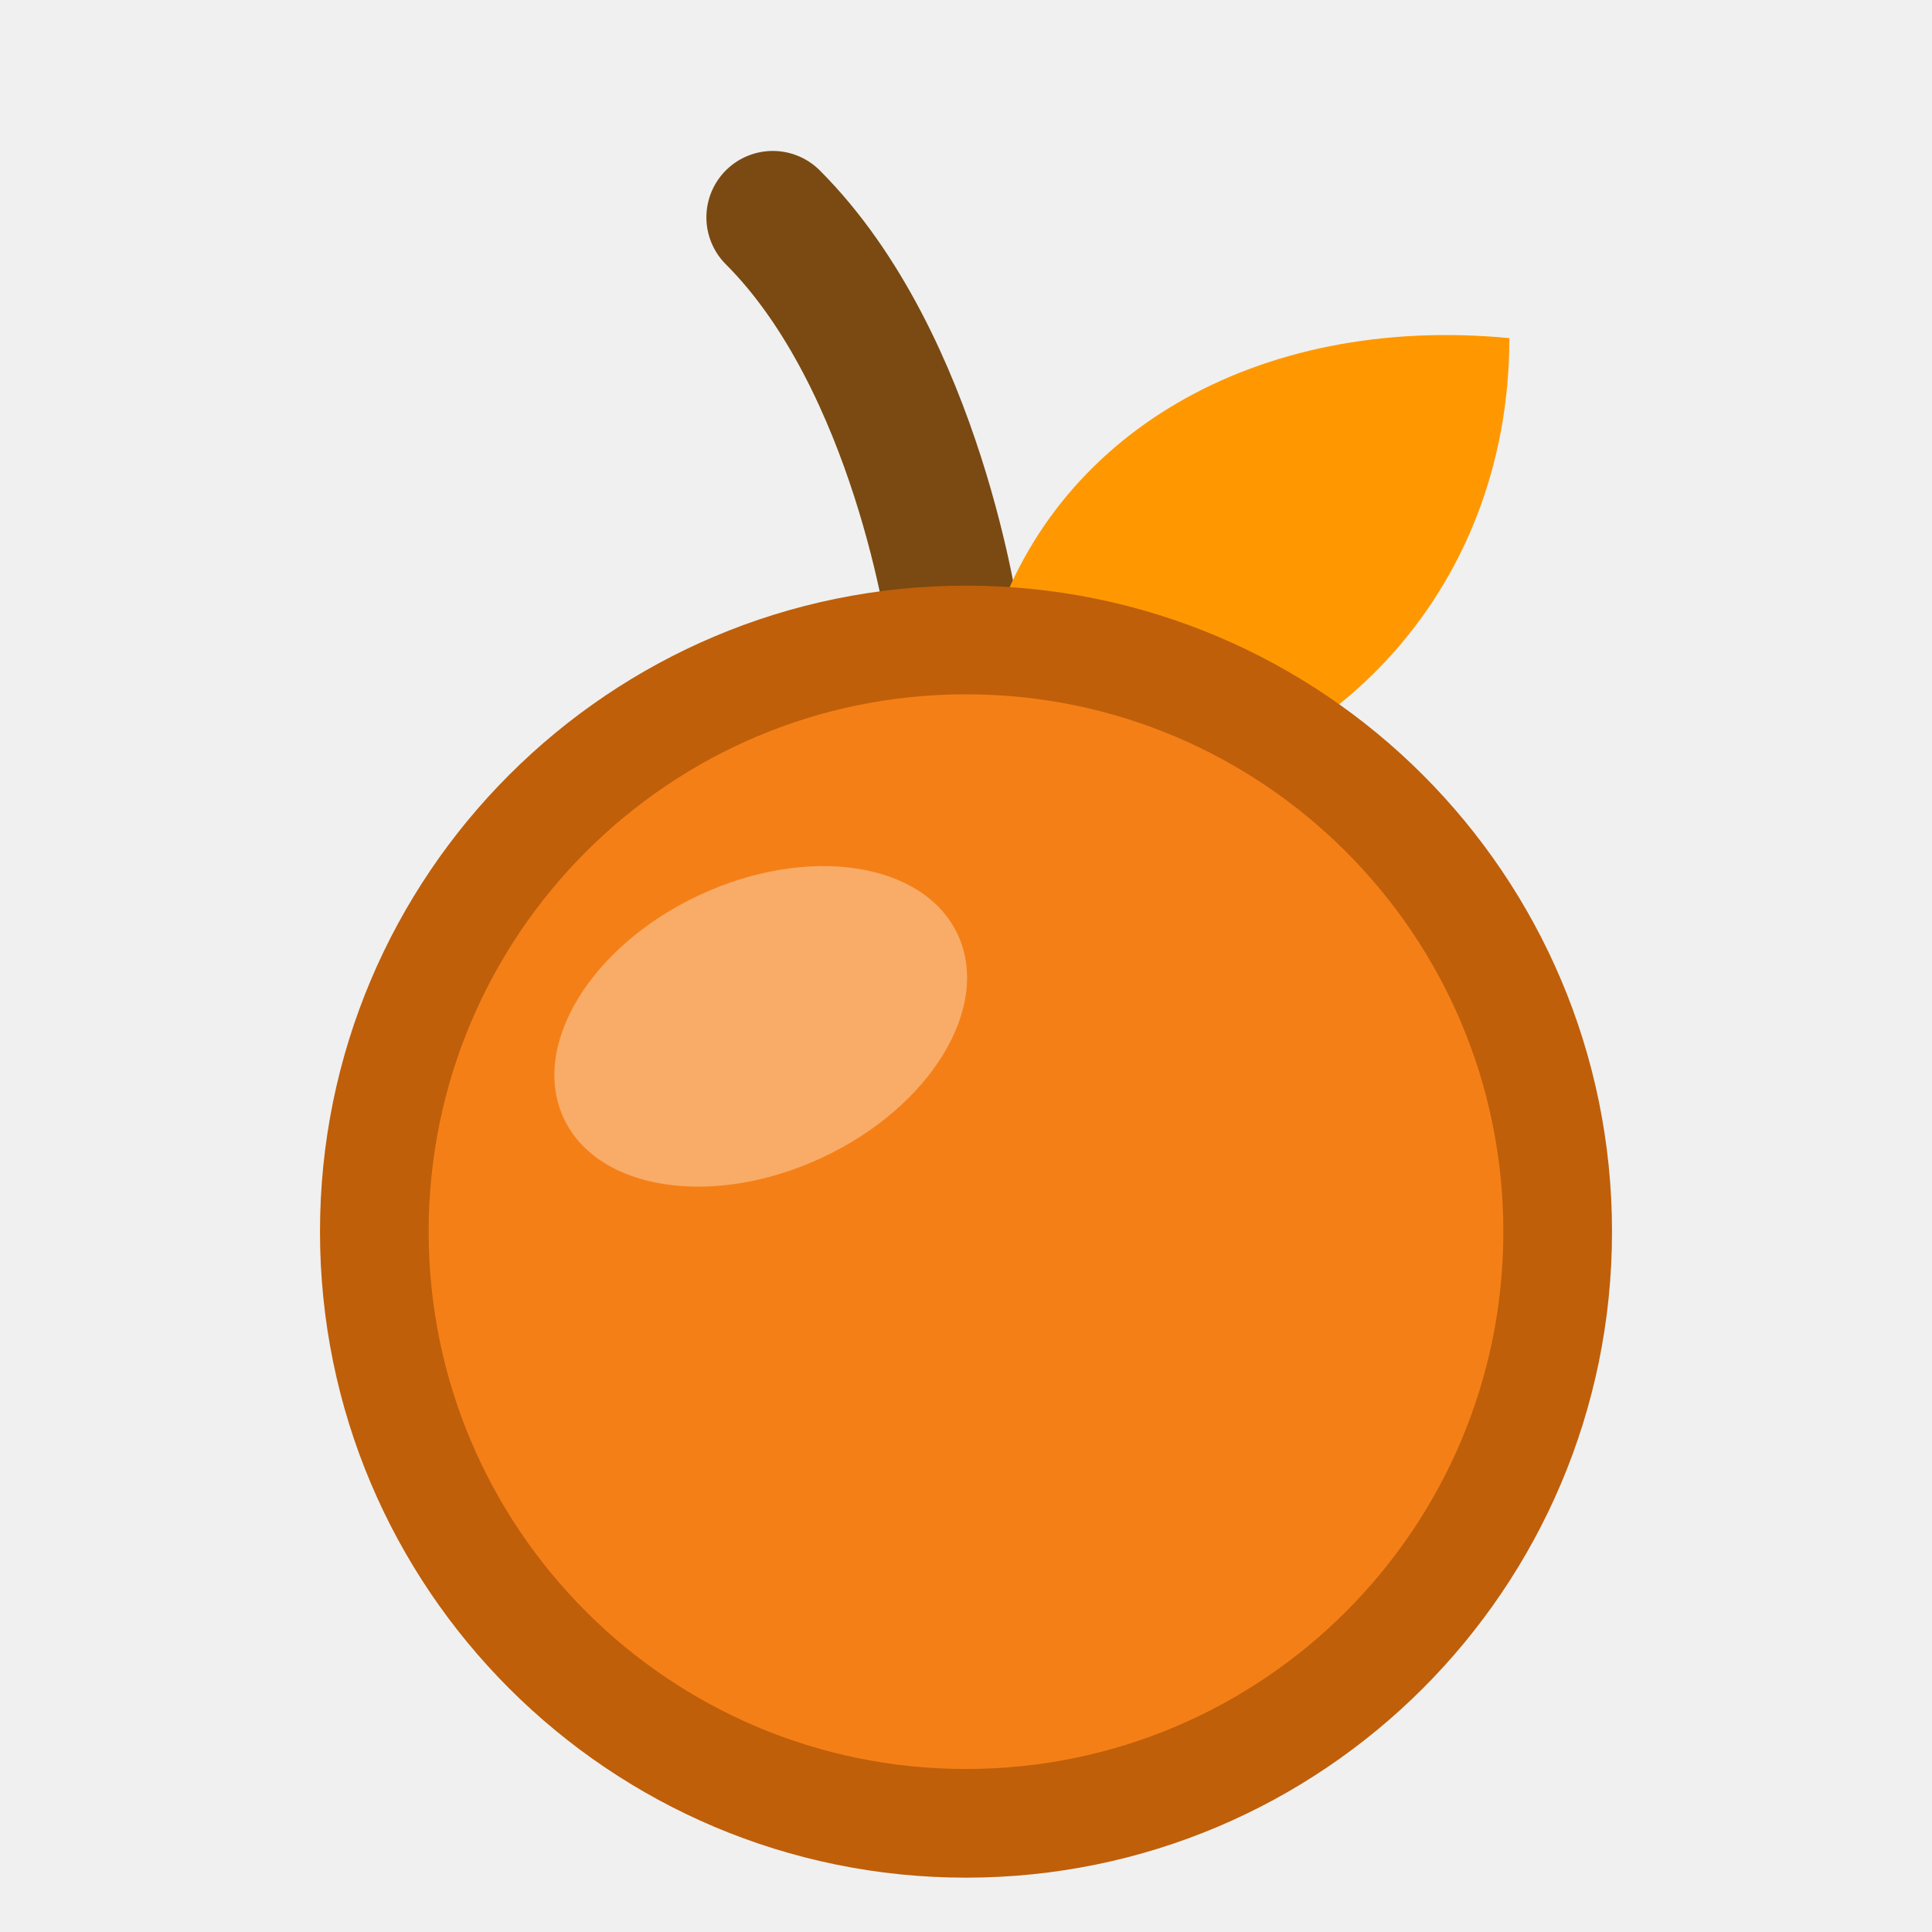
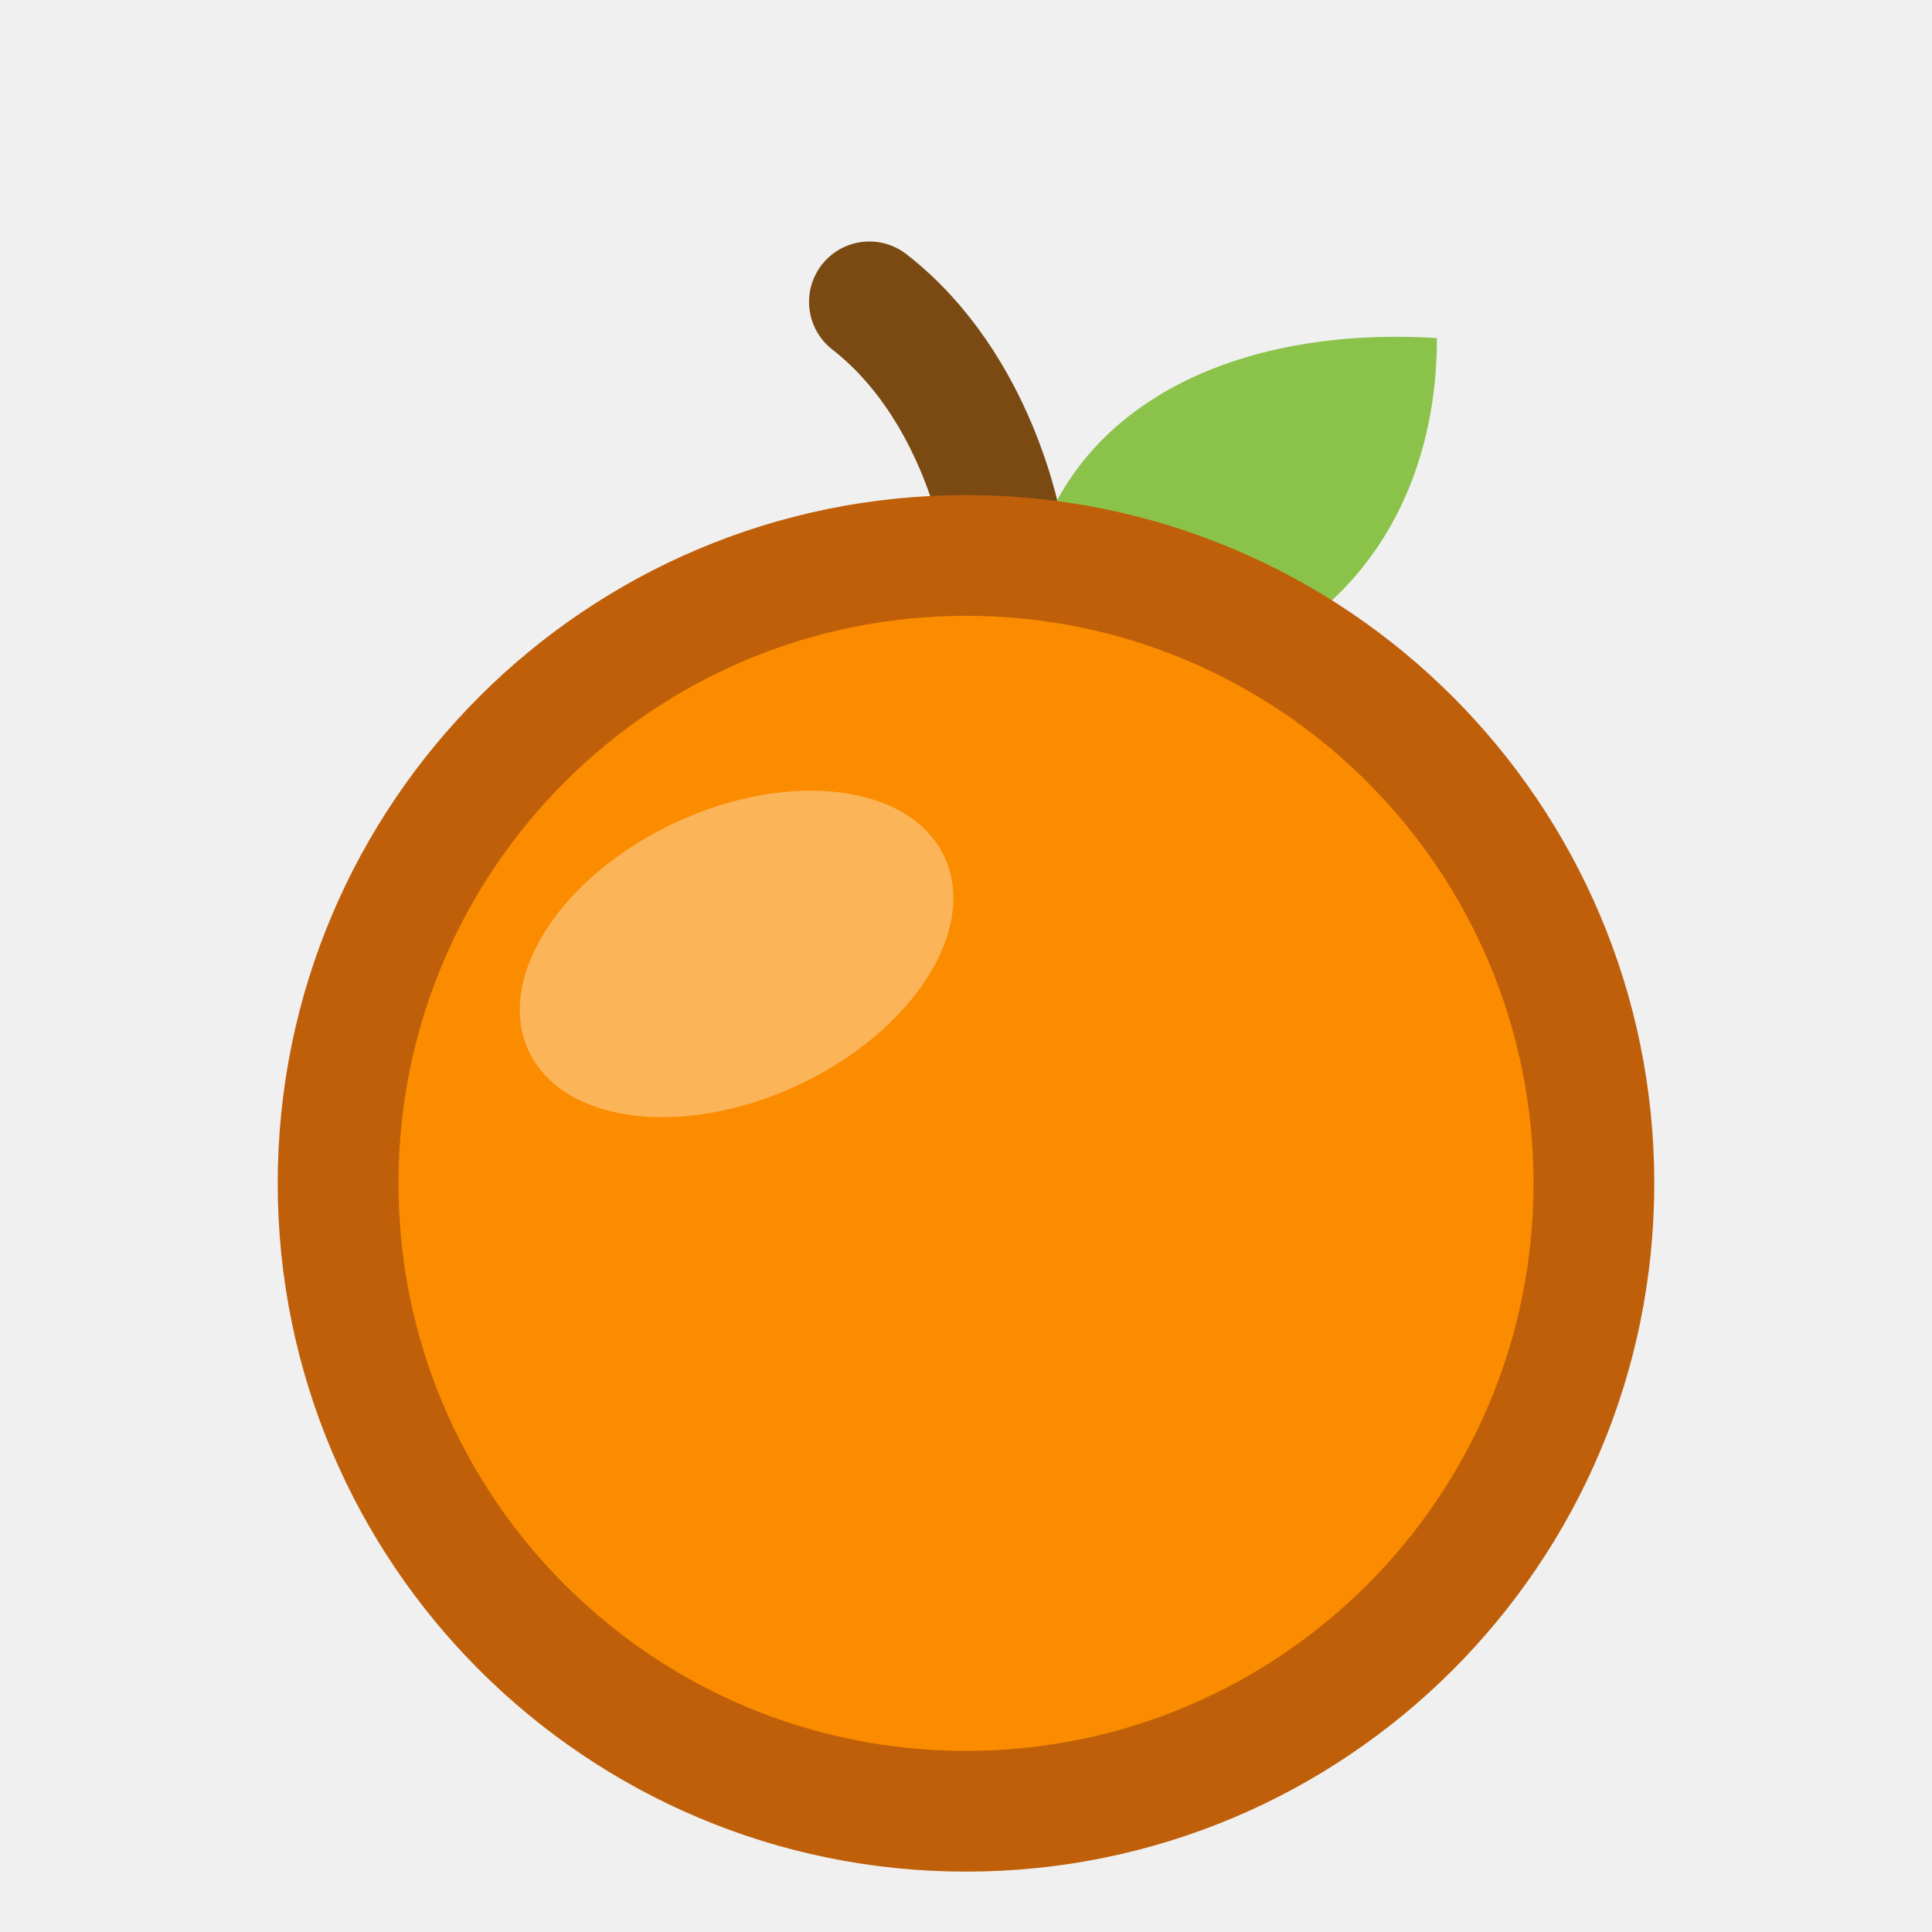
<svg xmlns="http://www.w3.org/2000/svg" width="16" height="16" viewBox="0 0 16 16">
-   <path d="M 7.9 5.2 C 7.9 5.2 7.6 3.0 6.4 1.8" stroke="#7a4a12" stroke-width="1.1" fill="none" stroke-linecap="round" />
-   <path d="M 8.2 5.3 C 8.7 3.6 10.4 2.6 12.5 2.8 C 12.5 4.9 11.0 6.5 8.9 6.7 C 8.6 6.6 8.4 6.0 8.2 5.3 Z" fill="#ff9800" />
-   <circle cx="8" cy="10.2" r="4.9" fill="#f57f17" stroke="#bf5f0a" stroke-width="0.9" />
-   <ellipse cx="6.3" cy="8.5" rx="1.8" ry="1.2" fill="#ffffff" opacity="0.35" transform="rotate(-25 6.3 8.5)" />
+   <path d="M 8.3 4.4 C 8.3 4.4 8.1 3.2 7.2 2.5" stroke="#7a4a12" stroke-width="1" fill="none" stroke-linecap="round" />
+   <path d="M 8.6 4.5 C 9.0 3.3 10.3 2.7 11.9 2.8 C 11.9 4.4 10.9 5.6 9.2 5.7 C 9.0 5.6 8.8 5.1 8.6 4.5 Z" fill="#8bc34a" />
+   <circle cx="8" cy="9.8" r="5.2" fill="#fb8c00" stroke="#bf5f0a" stroke-width="1" />
+   <ellipse cx="6.1" cy="7.9" rx="1.9" ry="1.2" fill="#ffffff" opacity="0.35" transform="rotate(-25 6.1 7.9)" />
</svg>
